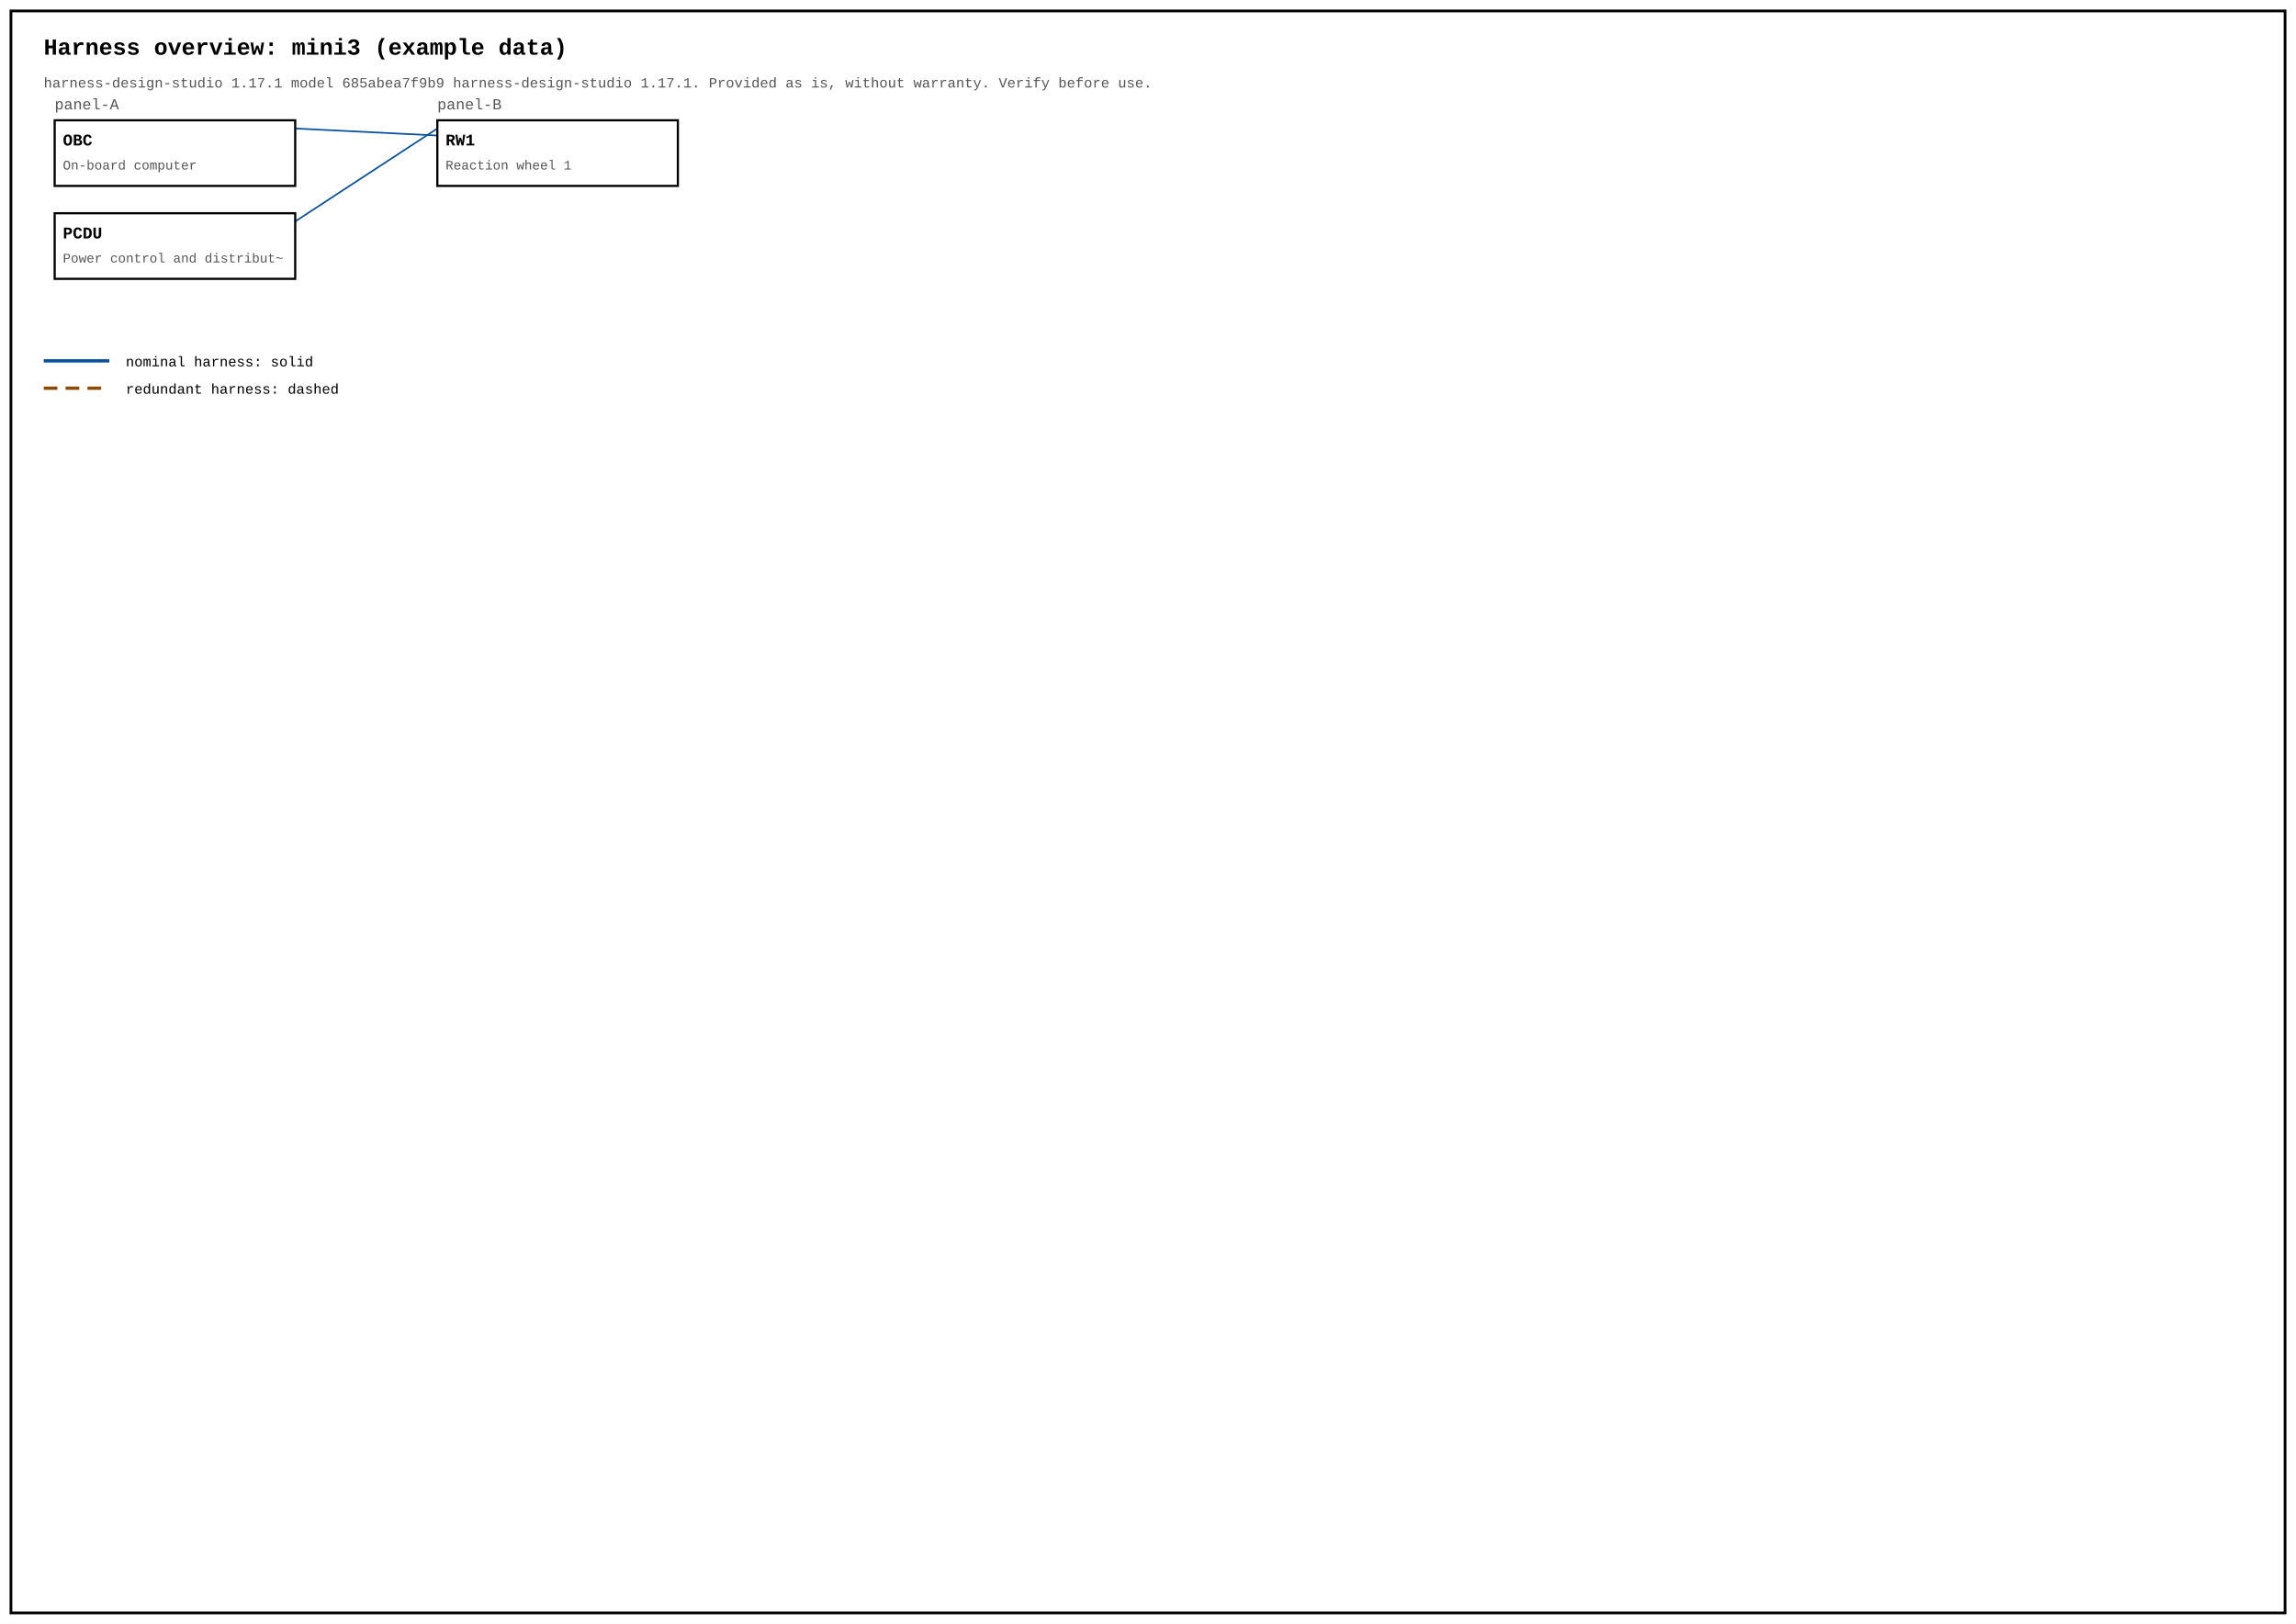
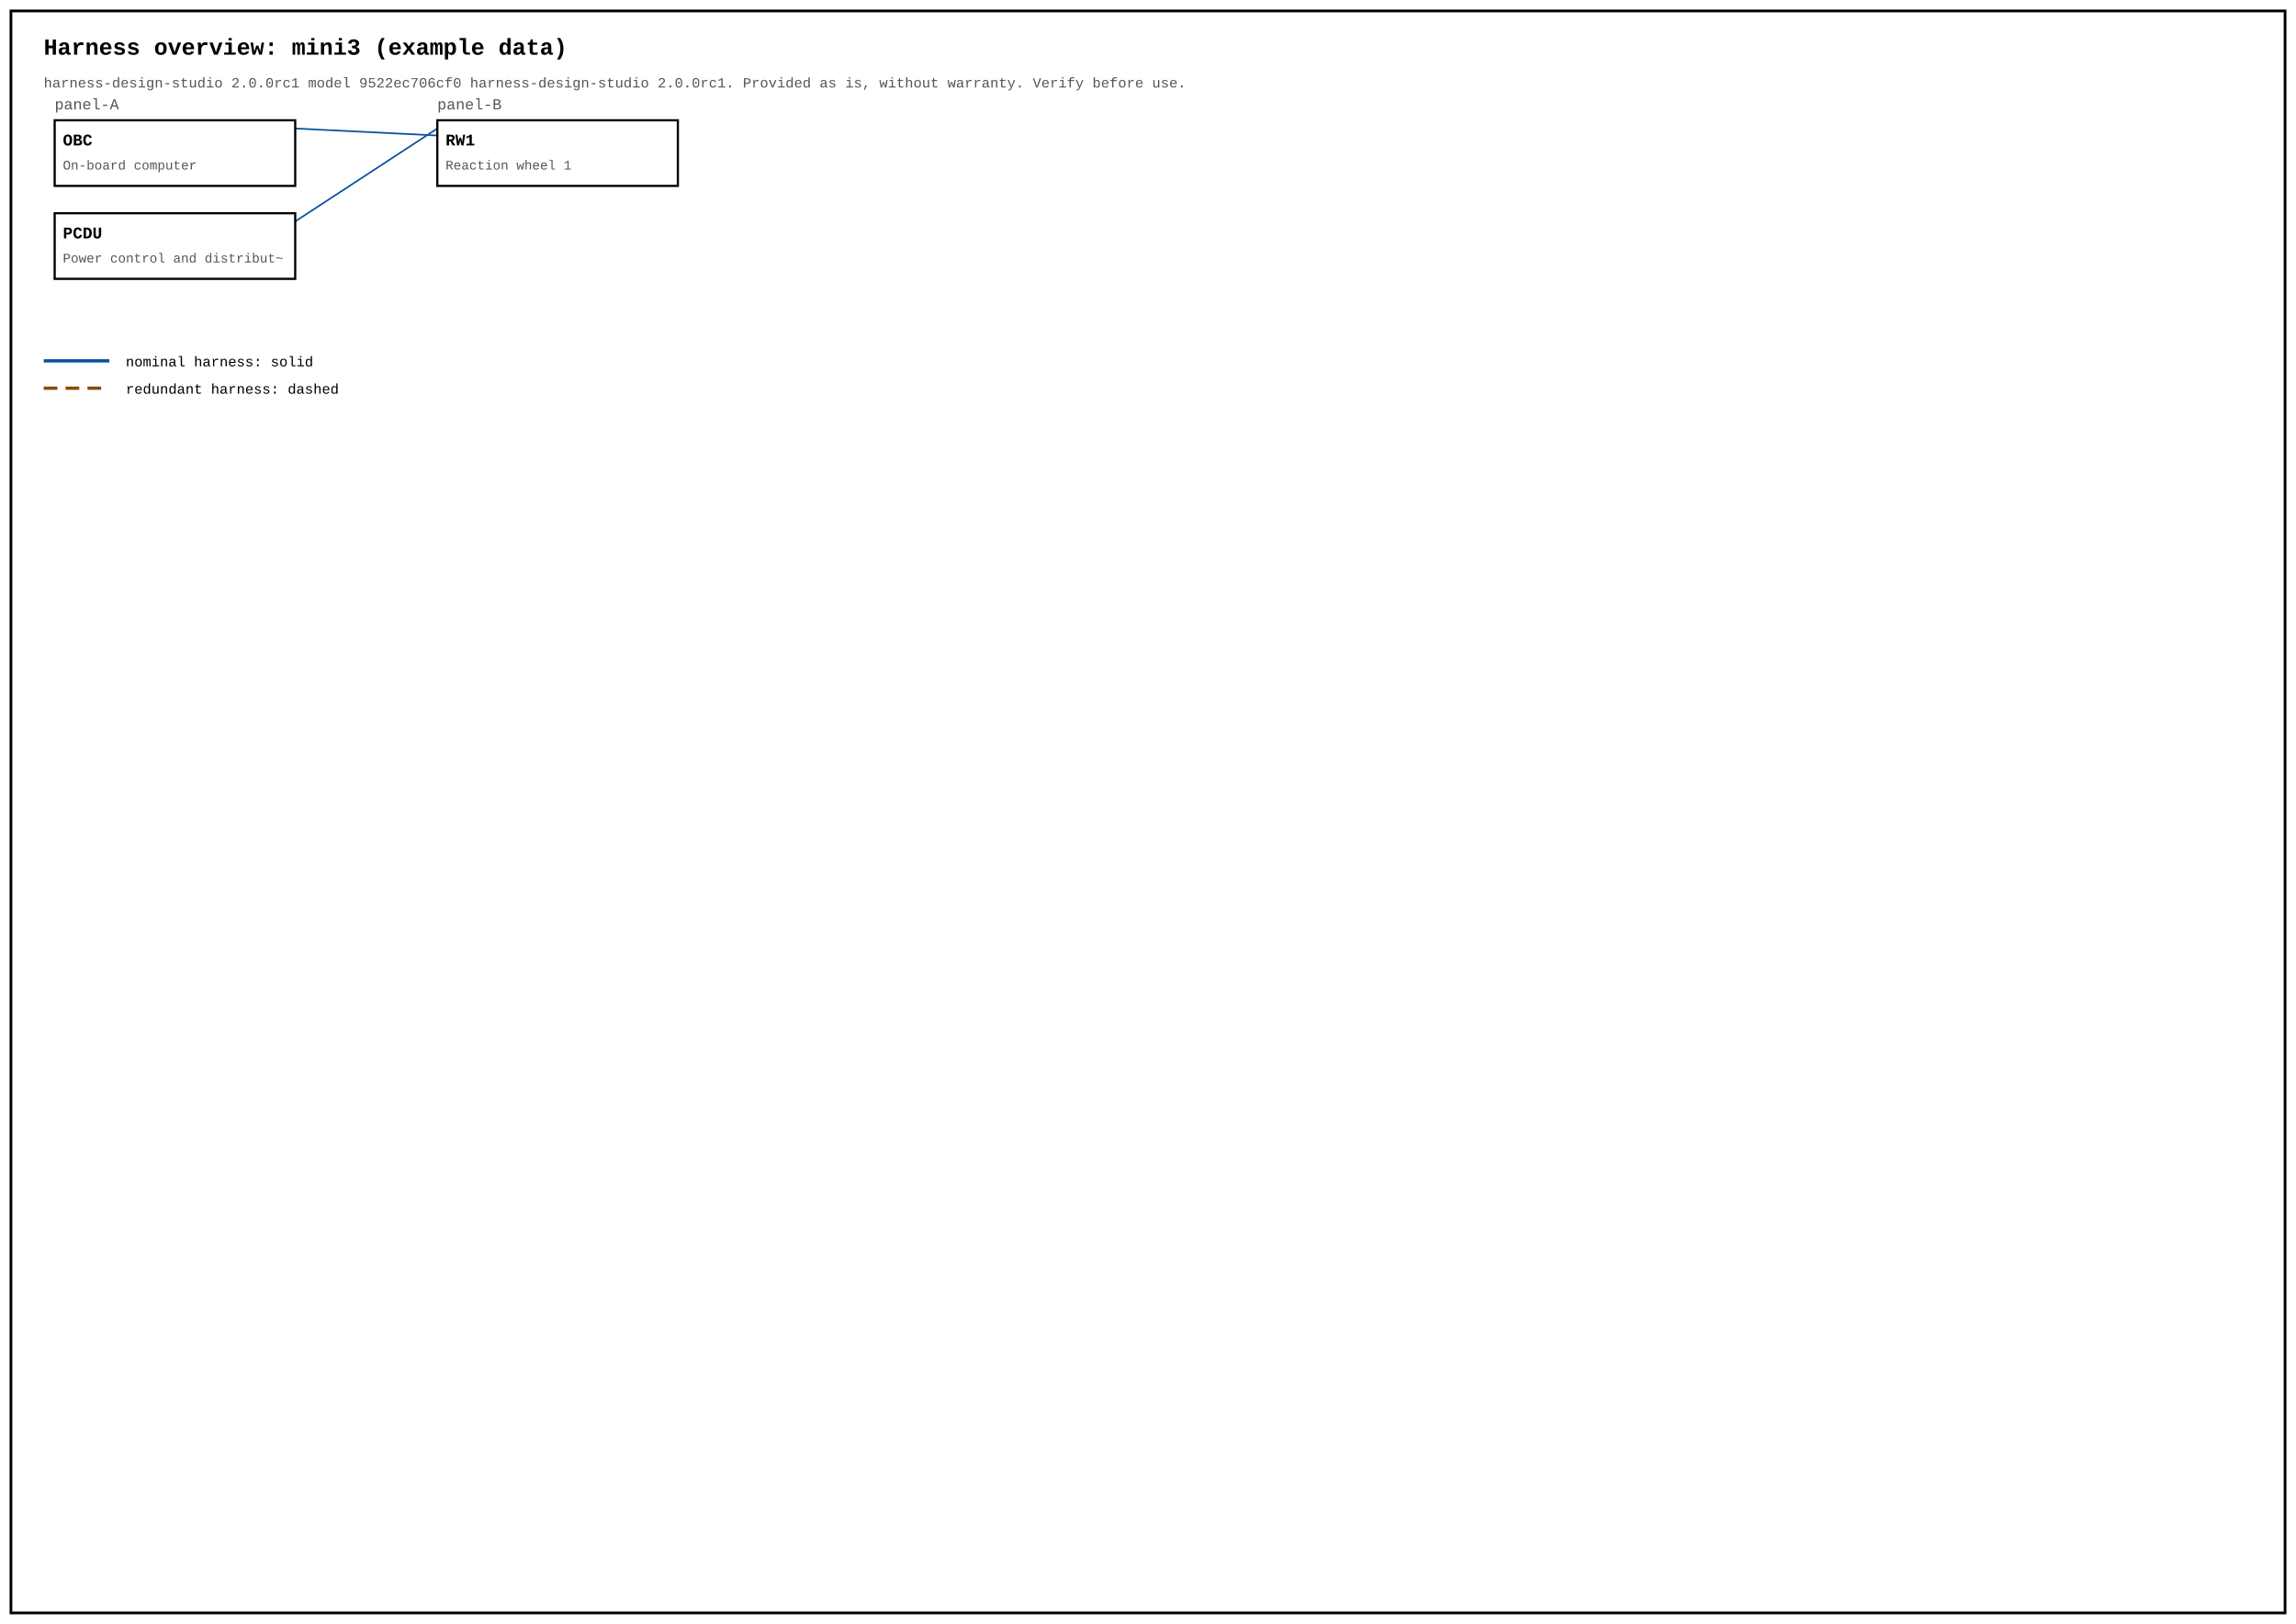
<svg xmlns="http://www.w3.org/2000/svg" width="420mm" height="297mm" viewBox="0 0 420 297" font-family="Courier New, Courier, monospace">
  <rect x="0" y="0" width="420" height="297" fill="#ffffff" />
  <rect x="2" y="2" width="416" height="293" fill="none" stroke="#000000" stroke-width="0.5" />
  <text x="8" y="10" font-size="4.2" font-weight="bold" text-anchor="start" fill="#000000">Harness overview: mini3 (example data)</text>
-   <text x="8" y="16" font-size="2.6" text-anchor="start" fill="#555555">harness-design-studio 1.17.1 model 685abea7f9b9   harness-design-studio 1.17.1. Provided as is, without warranty. Verify before use.</text>
+   <text x="8" y="16" font-size="2.6" text-anchor="start" fill="#555555">harness-design-studio 2.0.0rc1 model 9522ec706cf0   harness-design-studio 2.0.0rc1. Provided as is, without warranty. Verify before use.</text>
  <text x="10" y="20" font-size="2.8" text-anchor="start" fill="#555555">panel-A</text>
  <text x="80" y="20" font-size="2.8" text-anchor="start" fill="#555555">panel-B</text>
  <line x1="54" y1="40.5" x2="80" y2="23.5" stroke="#08519c" stroke-width="0.3" />
  <line x1="54" y1="23.5" x2="80" y2="24.786" stroke="#08519c" stroke-width="0.3" />
  <rect x="10" y="22" width="44" height="12" fill="#ffffff" stroke="#000000" stroke-width="0.4" />
  <text x="11.5" y="26.6" font-size="3" font-weight="bold" text-anchor="start" fill="#000000">OBC</text>
  <text x="11.5" y="31" font-size="2.4" text-anchor="start" fill="#555555">On-board computer</text>
  <rect x="10" y="39" width="44" height="12" fill="#ffffff" stroke="#000000" stroke-width="0.4" />
  <text x="11.5" y="43.6" font-size="3" font-weight="bold" text-anchor="start" fill="#000000">PCDU</text>
  <text x="11.5" y="48" font-size="2.4" text-anchor="start" fill="#555555">Power control and distribut~</text>
  <rect x="80" y="22" width="44" height="12" fill="#ffffff" stroke="#000000" stroke-width="0.4" />
  <text x="81.5" y="26.6" font-size="3" font-weight="bold" text-anchor="start" fill="#000000">RW1</text>
  <text x="81.5" y="31" font-size="2.4" text-anchor="start" fill="#555555">Reaction wheel 1</text>
  <line x1="8" y1="66" x2="20" y2="66" stroke="#08519c" stroke-width="0.6" />
  <text x="23" y="67" font-size="2.6" text-anchor="start" fill="#000000">nominal harness: solid</text>
  <line x1="8" y1="71" x2="20" y2="71" stroke="#8c4a00" stroke-width="0.6" stroke-dasharray="2.5 1.5" />
  <text x="23" y="72" font-size="2.6" text-anchor="start" fill="#000000">redundant harness: dashed</text>
</svg>
